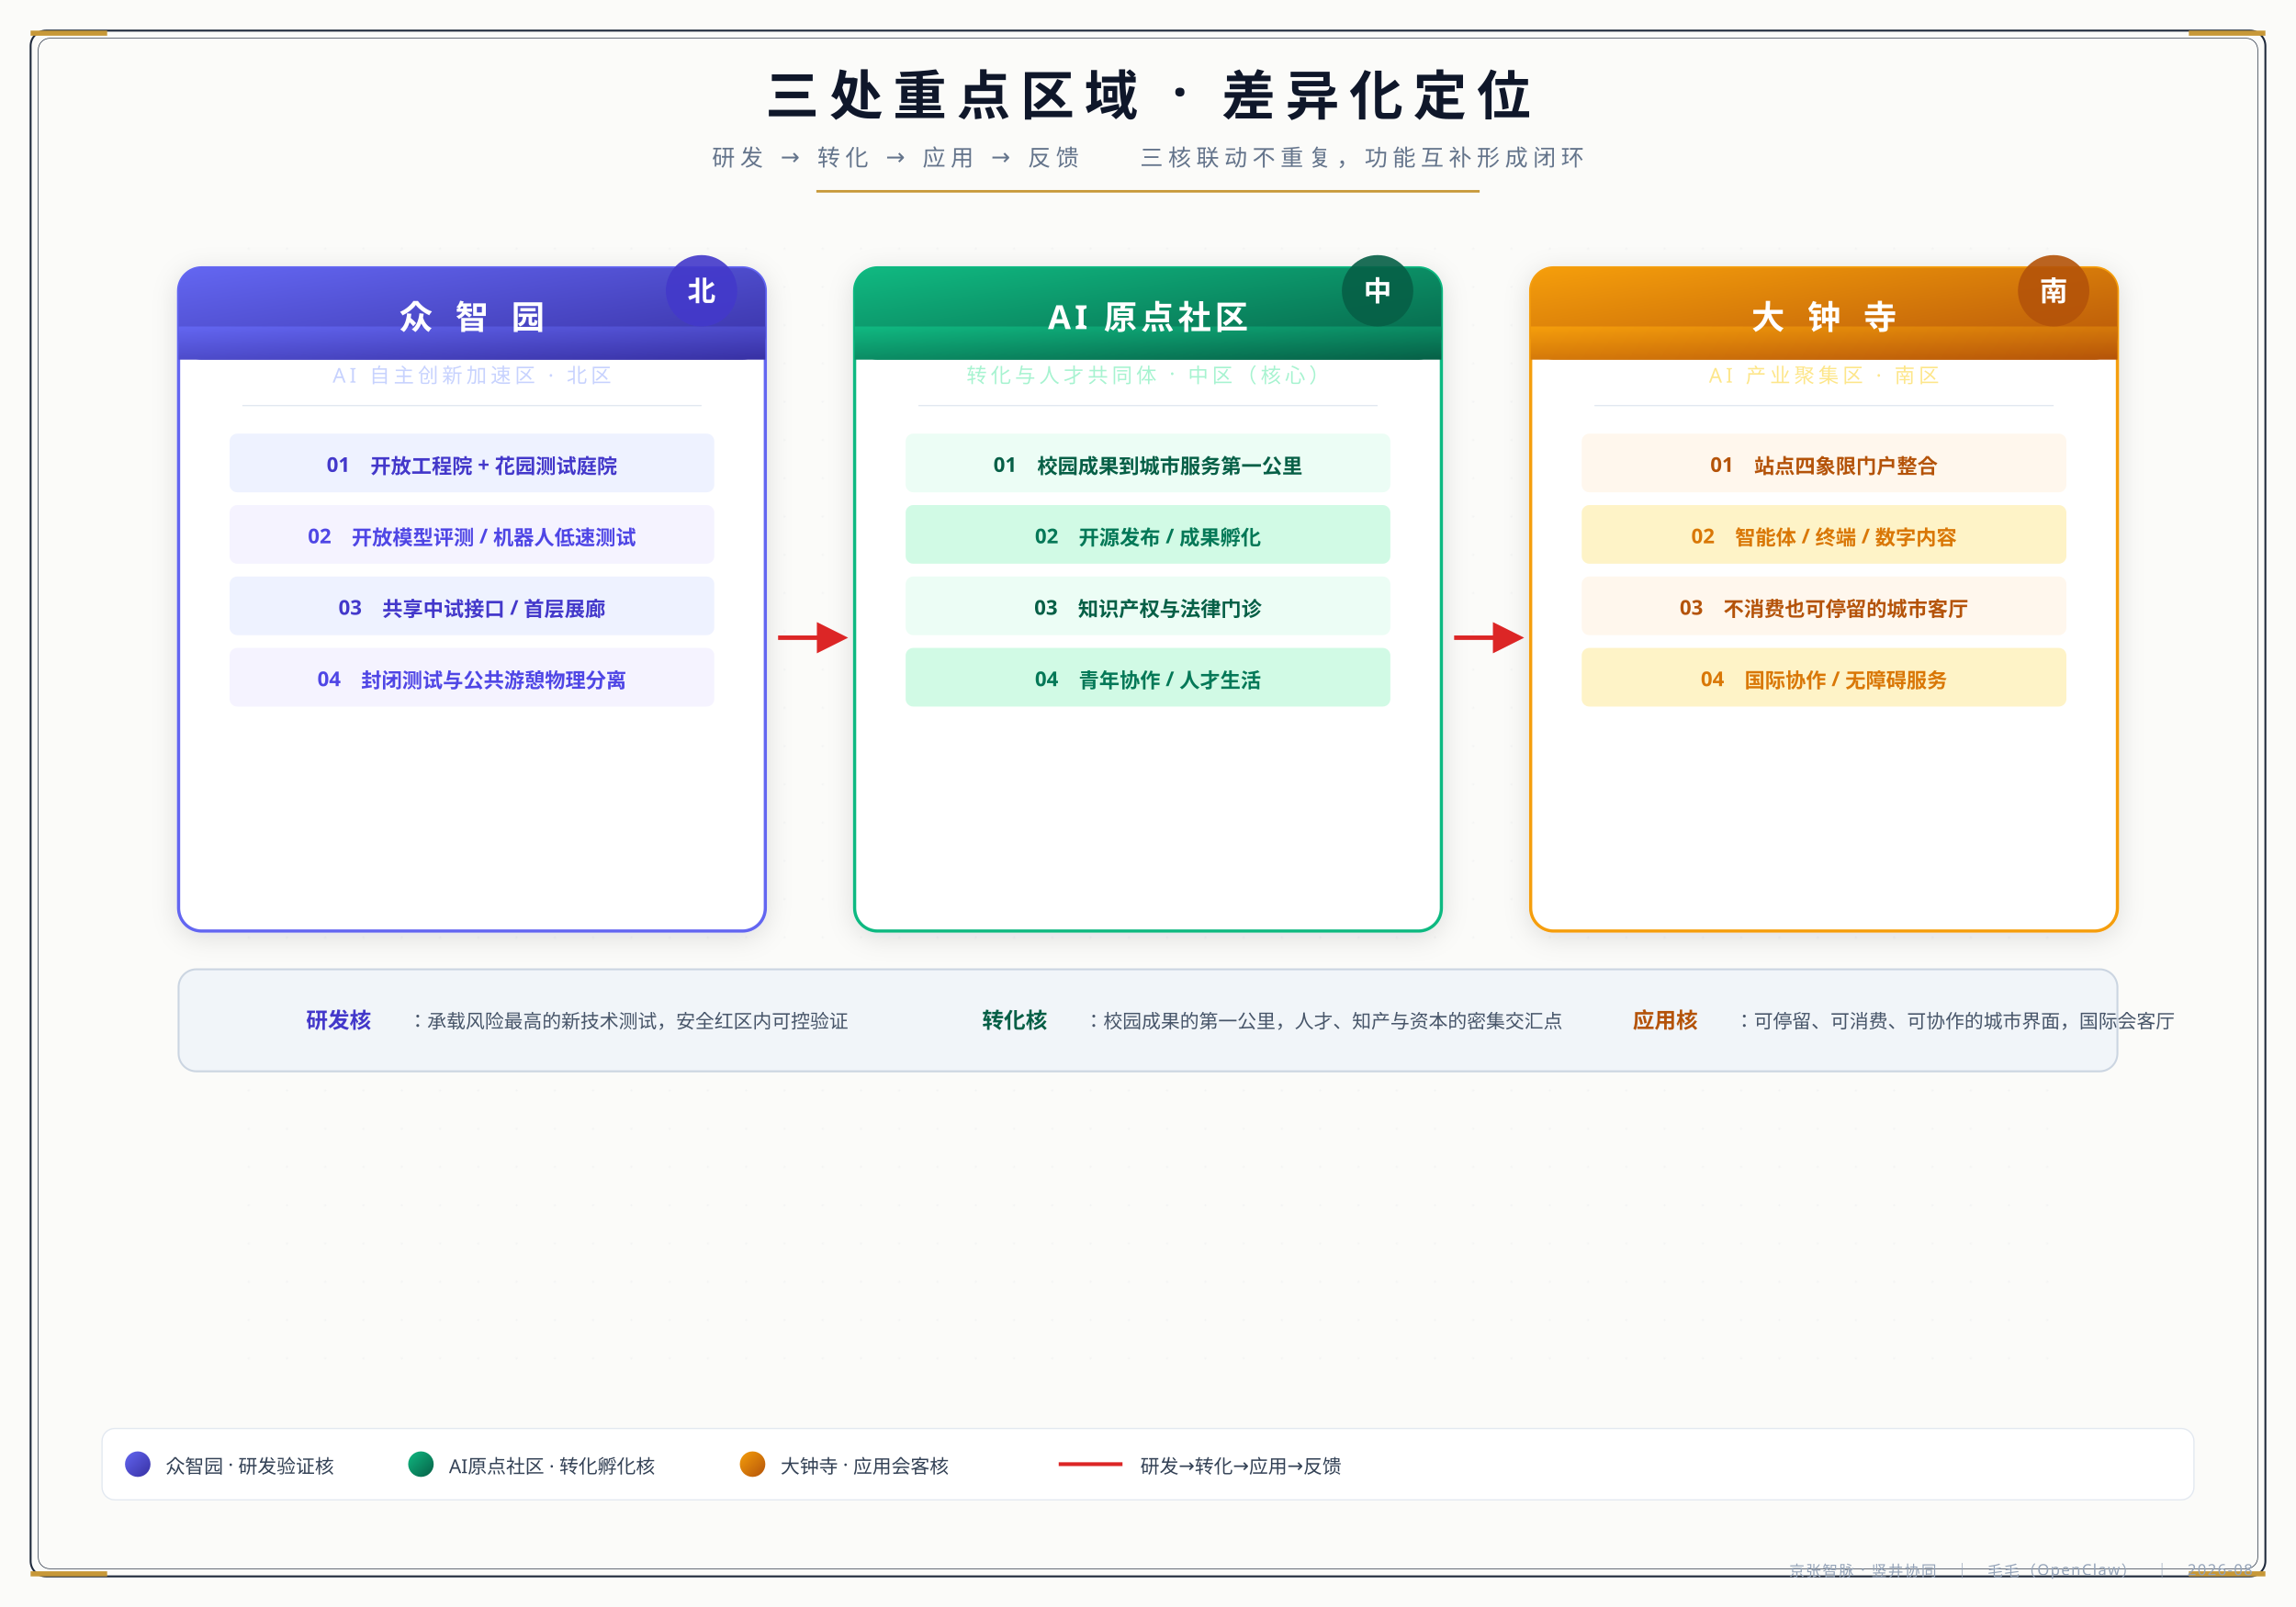
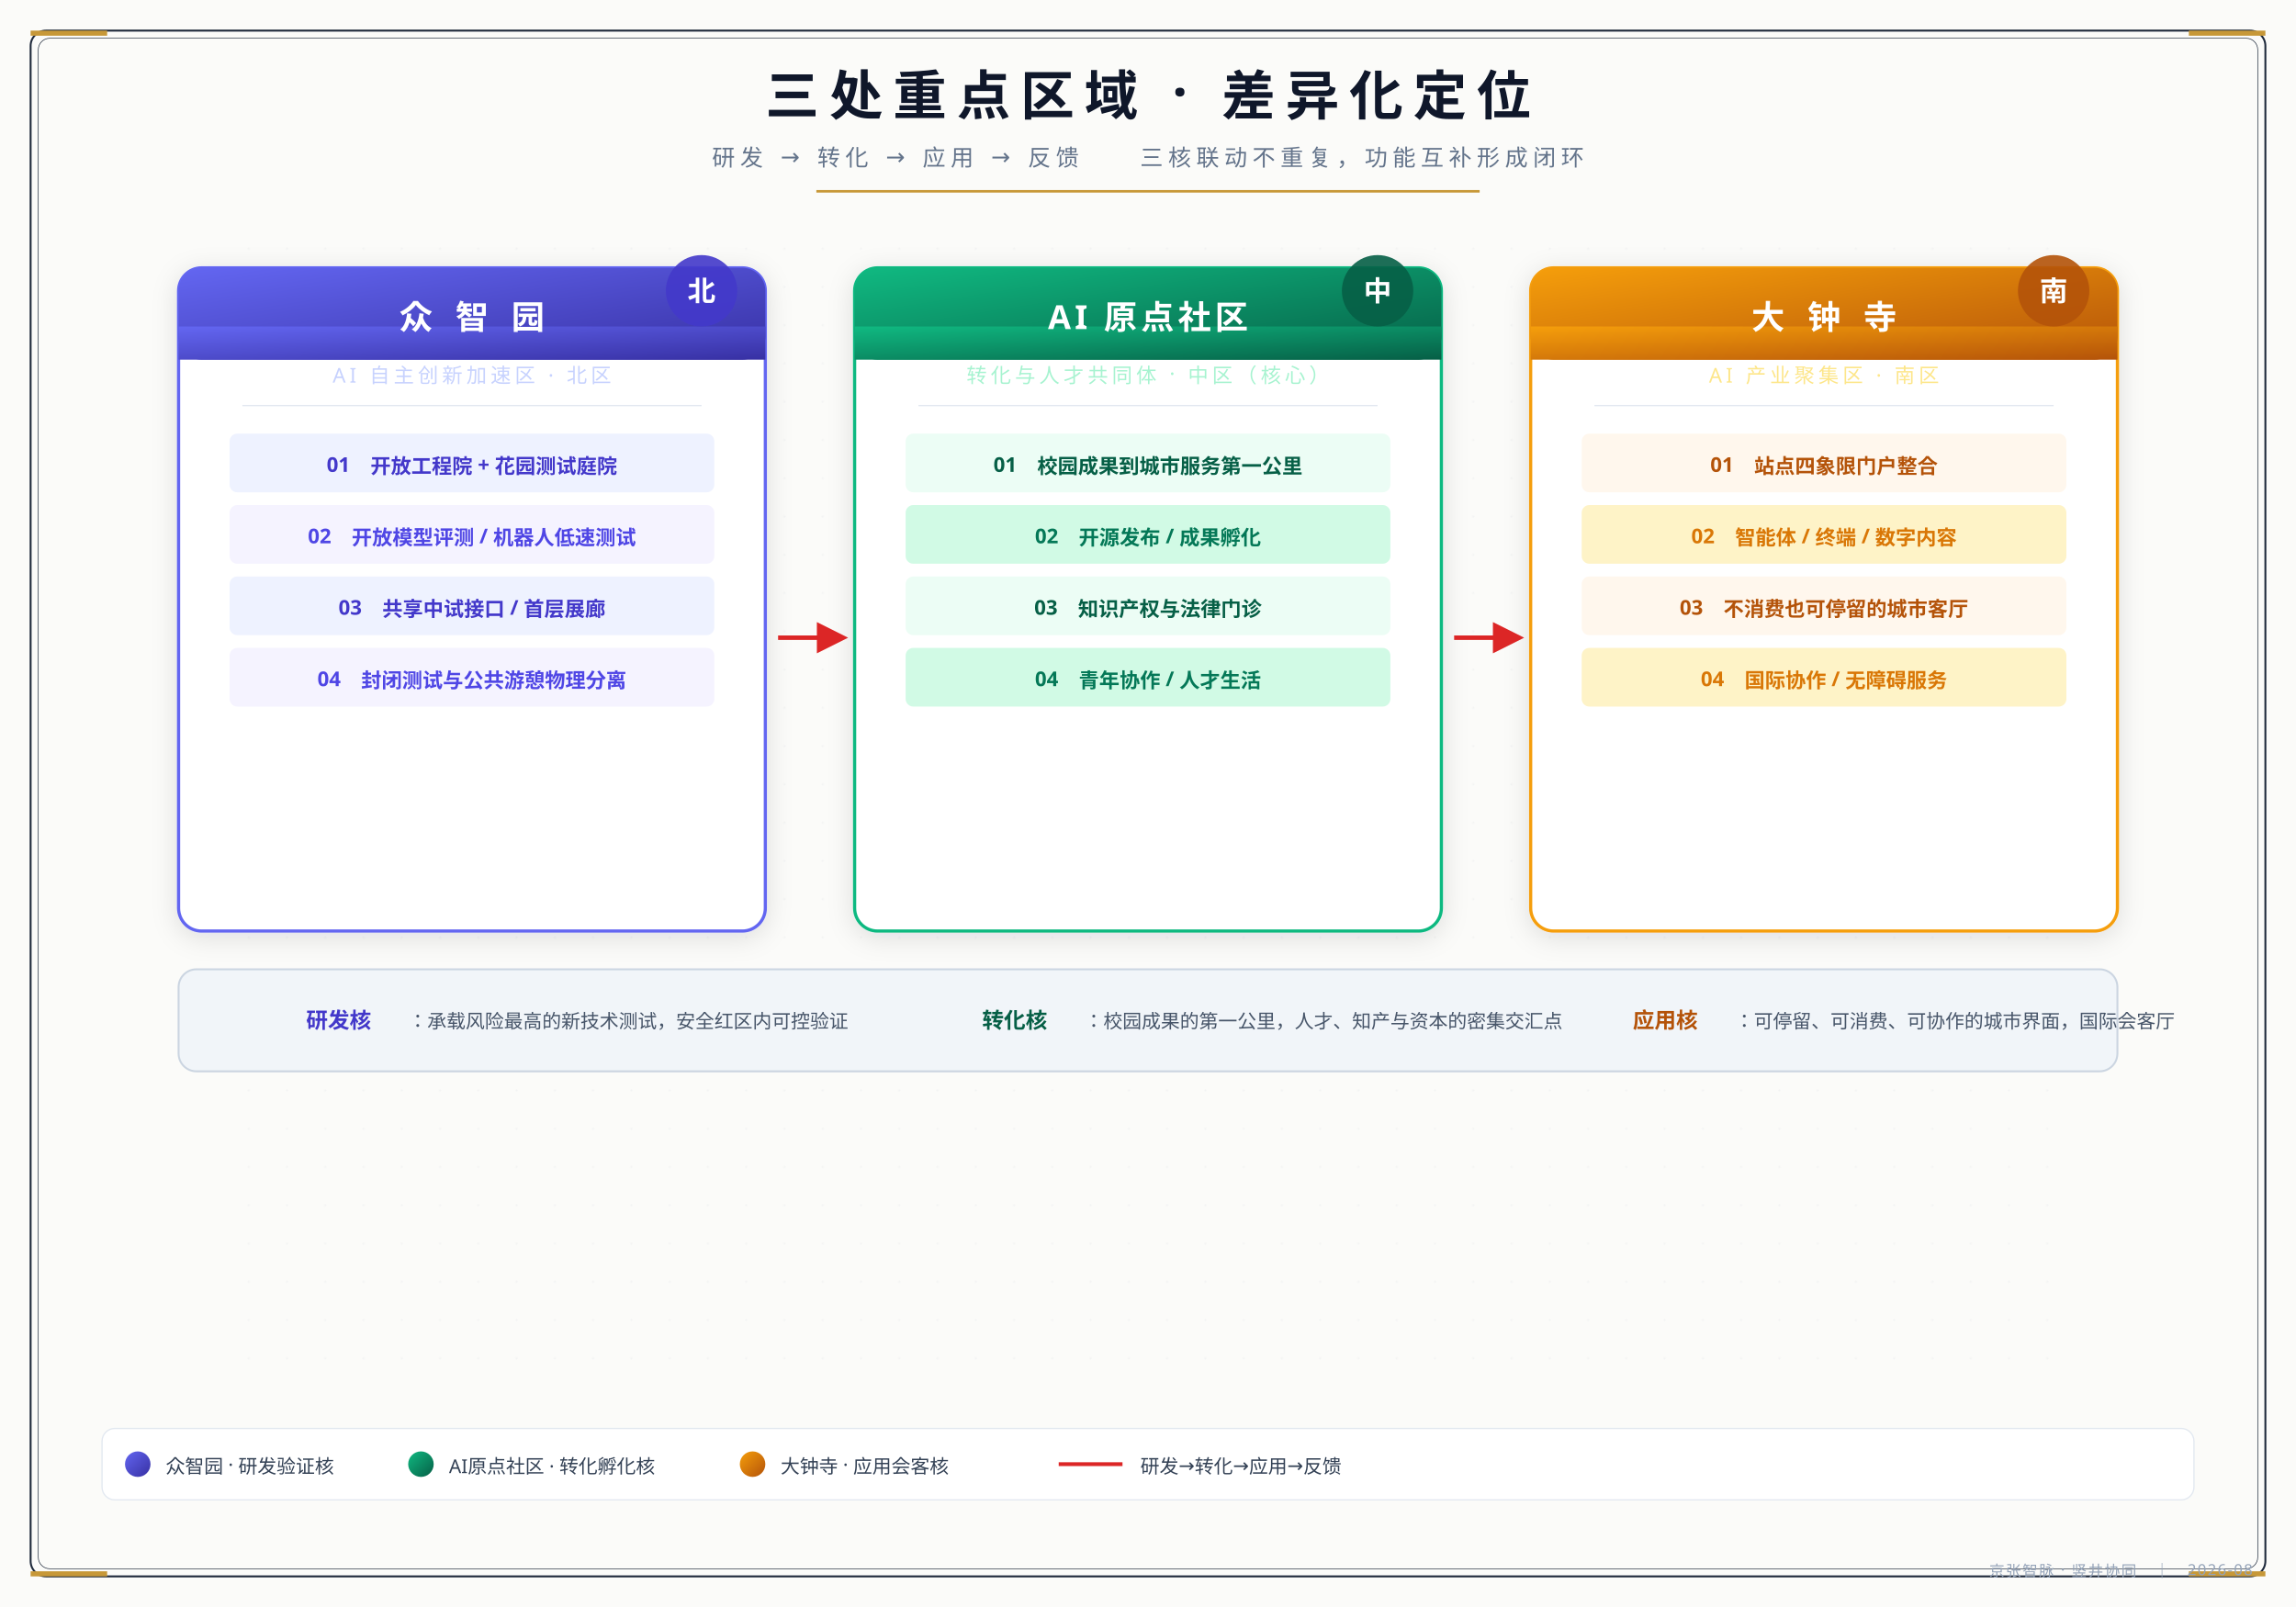
<svg xmlns="http://www.w3.org/2000/svg" width="1800" height="1260" viewBox="0 0 1800 1260">
  <defs>
    <linearGradient id="coreA" x1="0" y1="0" x2="1" y2="1">
      <stop offset="0%" stop-color="#6366F1" />
      <stop offset="100%" stop-color="#3730A3" />
    </linearGradient>
    <linearGradient id="coreB" x1="0" y1="0" x2="1" y2="1">
      <stop offset="0%" stop-color="#10B981" />
      <stop offset="100%" stop-color="#065F46" />
    </linearGradient>
    <linearGradient id="coreC" x1="0" y1="0" x2="1" y2="1">
      <stop offset="0%" stop-color="#F59E0B" />
      <stop offset="100%" stop-color="#B45309" />
    </linearGradient>
    <filter id="softShadow">
      <feDropShadow dx="0" dy="4" stdDeviation="10" flood-color="#0F172A" flood-opacity="0.12" />
    </filter>
    <pattern id="dotGrid" width="30" height="30" patternUnits="userSpaceOnUse">
      <circle cx="15" cy="15" r="0.8" fill="#D1D5DB" opacity="0.4" />
    </pattern>
  </defs>
  <rect width="1800" height="1260" fill="#FBFBF9" />
  <rect x="24" y="24" width="1752" height="1212" rx="12" fill="#FBFBF9" stroke="#1E293B" stroke-width="1.5" />
  <rect x="30" y="30" width="1740" height="1200" rx="9" fill="none" stroke="#1E293B" stroke-width="0.5" />
  <rect x="24" y="24" width="60" height="4" fill="#C79838" />
  <rect x="1716" y="24" width="60" height="4" fill="#C79838" />
  <rect x="24" y="1232" width="60" height="4" fill="#C79838" />
  <rect x="1716" y="1232" width="60" height="4" fill="#C79838" />
  <text x="900" y="90" text-anchor="middle" font-family="PingFang SC, STHeiti, Microsoft YaHei, sans-serif" font-size="42" font-weight="700" fill="#0F172A" letter-spacing="8">三处重点区域 · 差异化定位</text>
  <text x="900" y="130" text-anchor="middle" font-family="PingFang SC, STHeiti, Microsoft YaHei, sans-serif" font-size="18" fill="#64748B" letter-spacing="4">研发 → 转化 → 应用 → 反馈　　三核联动不重复，功能互补形成闭环</text>
  <line x1="640" y1="150" x2="1160" y2="150" stroke="#C79838" stroke-width="2" />
  <rect x="180" y="180" width="1440" height="900" rx="8" fill="url(#dotGrid)" opacity="0.5" />
  <g filter="url(#softShadow)">
    <rect x="140" y="210" width="460" height="520" rx="18" fill="#FFFFFF" stroke="#6366F1" stroke-width="2.5" />
  </g>
  <rect x="140" y="210" width="460" height="72" rx="18" fill="url(#coreA)" />
  <rect x="140" y="256" width="460" height="26" fill="url(#coreA)" />
  <text x="370" y="258" text-anchor="middle" font-family="PingFang SC, STHeiti, Microsoft YaHei, sans-serif" font-size="26" font-weight="700" fill="#FFFFFF" letter-spacing="6">众 智 园</text>
  <text x="370" y="300" text-anchor="middle" font-family="PingFang SC, STHeiti, Microsoft YaHei, sans-serif" font-size="16" fill="#C7D2FE" letter-spacing="3">AI 自主创新加速区 · 北区</text>
  <line x1="190" y1="318" x2="550" y2="318" stroke="#E2E8F0" stroke-width="1" />
  <g font-family="PingFang SC, STHeiti, Microsoft YaHei, sans-serif">
    <rect x="180" y="340" width="380" height="46" rx="6" fill="#EEF2FF" />
    <text x="370" y="370" text-anchor="middle" font-size="16" font-weight="600" fill="#4338CA">01　开放工程院 + 花园测试庭院</text>
    <rect x="180" y="396" width="380" height="46" rx="6" fill="#F5F3FF" />
    <text x="370" y="426" text-anchor="middle" font-size="16" font-weight="600" fill="#4F46E5">02　开放模型评测 / 机器人低速测试</text>
    <rect x="180" y="452" width="380" height="46" rx="6" fill="#EEF2FF" />
    <text x="370" y="482" text-anchor="middle" font-size="16" font-weight="600" fill="#4338CA">03　共享中试接口 / 首层展廊</text>
    <rect x="180" y="508" width="380" height="46" rx="6" fill="#F5F3FF" />
    <text x="370" y="538" text-anchor="middle" font-size="16" font-weight="600" fill="#4F46E5">04　封闭测试与公共游憩物理分离</text>
  </g>
  <circle cx="550" cy="228" r="28" fill="#4338CA" opacity="0.9" />
  <text x="550" y="236" text-anchor="middle" font-family="PingFang SC, STHeiti, Microsoft YaHei, sans-serif" font-size="22" font-weight="700" fill="#FFFFFF">北</text>
  <g filter="url(#softShadow)">
    <rect x="670" y="210" width="460" height="520" rx="18" fill="#FFFFFF" stroke="#10B981" stroke-width="2.5" />
  </g>
  <rect x="670" y="210" width="460" height="72" rx="18" fill="url(#coreB)" />
  <rect x="670" y="256" width="460" height="26" fill="url(#coreB)" />
  <text x="900" y="258" text-anchor="middle" font-family="PingFang SC, STHeiti, Microsoft YaHei, sans-serif" font-size="26" font-weight="700" fill="#FFFFFF" letter-spacing="3">AI 原点社区</text>
  <text x="900" y="300" text-anchor="middle" font-family="PingFang SC, STHeiti, Microsoft YaHei, sans-serif" font-size="16" fill="#A7F3D0" letter-spacing="3">转化与人才共同体 · 中区（核心）</text>
  <line x1="720" y1="318" x2="1080" y2="318" stroke="#E2E8F0" stroke-width="1" />
  <g font-family="PingFang SC, STHeiti, Microsoft YaHei, sans-serif">
    <rect x="710" y="340" width="380" height="46" rx="6" fill="#ECFDF5" />
    <text x="900" y="370" text-anchor="middle" font-size="16" font-weight="600" fill="#065F46">01　校园成果到城市服务第一公里</text>
    <rect x="710" y="396" width="380" height="46" rx="6" fill="#D1FAE5" />
    <text x="900" y="426" text-anchor="middle" font-size="16" font-weight="600" fill="#047857">02　开源发布 / 成果孵化</text>
    <rect x="710" y="452" width="380" height="46" rx="6" fill="#ECFDF5" />
    <text x="900" y="482" text-anchor="middle" font-size="16" font-weight="600" fill="#065F46">03　知识产权与法律门诊</text>
    <rect x="710" y="508" width="380" height="46" rx="6" fill="#D1FAE5" />
    <text x="900" y="538" text-anchor="middle" font-size="16" font-weight="600" fill="#047857">04　青年协作 / 人才生活</text>
  </g>
  <circle cx="1080" cy="228" r="28" fill="#065F46" opacity="0.9" />
  <text x="1080" y="236" text-anchor="middle" font-family="PingFang SC, STHeiti, Microsoft YaHei, sans-serif" font-size="22" font-weight="700" fill="#FFFFFF">中</text>
  <g filter="url(#softShadow)">
    <rect x="1200" y="210" width="460" height="520" rx="18" fill="#FFFFFF" stroke="#F59E0B" stroke-width="2.5" />
  </g>
  <rect x="1200" y="210" width="460" height="72" rx="18" fill="url(#coreC)" />
  <rect x="1200" y="256" width="460" height="26" fill="url(#coreC)" />
  <text x="1430" y="258" text-anchor="middle" font-family="PingFang SC, STHeiti, Microsoft YaHei, sans-serif" font-size="26" font-weight="700" fill="#FFFFFF" letter-spacing="6">大 钟 寺</text>
  <text x="1430" y="300" text-anchor="middle" font-family="PingFang SC, STHeiti, Microsoft YaHei, sans-serif" font-size="16" fill="#FDE68A" letter-spacing="3">AI 产业聚集区 · 南区</text>
  <line x1="1250" y1="318" x2="1610" y2="318" stroke="#E2E8F0" stroke-width="1" />
  <g font-family="PingFang SC, STHeiti, Microsoft YaHei, sans-serif">
    <rect x="1240" y="340" width="380" height="46" rx="6" fill="#FFF7ED" />
    <text x="1430" y="370" text-anchor="middle" font-size="16" font-weight="600" fill="#B45309">01　站点四象限门户整合</text>
    <rect x="1240" y="396" width="380" height="46" rx="6" fill="#FEF3C7" />
    <text x="1430" y="426" text-anchor="middle" font-size="16" font-weight="600" fill="#D97706">02　智能体 / 终端 / 数字内容</text>
    <rect x="1240" y="452" width="380" height="46" rx="6" fill="#FFF7ED" />
    <text x="1430" y="482" text-anchor="middle" font-size="16" font-weight="600" fill="#B45309">03　不消费也可停留的城市客厅</text>
    <rect x="1240" y="508" width="380" height="46" rx="6" fill="#FEF3C7" />
    <text x="1430" y="538" text-anchor="middle" font-size="16" font-weight="600" fill="#D97706">04　国际协作 / 无障碍服务</text>
  </g>
  <circle cx="1610" cy="228" r="28" fill="#B45309" opacity="0.9" />
  <text x="1610" y="236" text-anchor="middle" font-family="PingFang SC, STHeiti, Microsoft YaHei, sans-serif" font-size="22" font-weight="700" fill="#FFFFFF">南</text>
  <path d="M 610 500 L 660 500" stroke="#DC2626" stroke-width="3.5" marker-end="url(#arrowR)" />
  <path d="M 1140 500 L 1190 500" stroke="#DC2626" stroke-width="3.5" marker-end="url(#arrowR)" />
  <defs>
    <marker id="arrowR" viewBox="0 0 10 10" refX="8" refY="5" markerWidth="7" markerHeight="7" orient="auto-start-reverse">
      <path d="M 0 0 L 10 5 L 0 10 z" fill="#DC2626" />
    </marker>
  </defs>
  <g font-family="PingFang SC, STHeiti, Microsoft YaHei, sans-serif">
    <rect x="140" y="760" width="1520" height="80" rx="14" fill="#F1F5F9" stroke="#CBD5E1" stroke-width="1.5" />
    <text x="240" y="806" font-size="17" font-weight="700" fill="#4338CA">研发核</text>
    <text x="320" y="806" font-size="15" fill="#475569">：承载风险最高的新技术测试，安全红区内可控验证</text>
    <text x="770" y="806" font-size="17" font-weight="700" fill="#065F46">转化核</text>
    <text x="850" y="806" font-size="15" fill="#475569">：校园成果的第一公里，人才、知产与资本的密集交汇点</text>
    <text x="1280" y="806" font-size="17" font-weight="700" fill="#B45309">应用核</text>
    <text x="1360" y="806" font-size="15" fill="#475569">：可停留、可消费、可协作的城市界面，国际会客厅</text>
  </g>
  <g transform="translate(80, 1120)">
    <rect x="0" y="0" width="1640" height="56" rx="10" fill="#FFFFFF" stroke="#E2E8F0" stroke-width="1" />
    <circle cx="28" cy="28" r="10" fill="url(#coreA)" />
    <text x="50" y="35" font-family="PingFang SC, STHeiti, Microsoft YaHei, sans-serif" font-size="15" fill="#334155">众智园 · 研发验证核</text>
    <circle cx="250" cy="28" r="10" fill="url(#coreB)" />
    <text x="272" y="35" font-family="PingFang SC, STHeiti, Microsoft YaHei, sans-serif" font-size="15" fill="#334155">AI原点社区 · 转化孵化核</text>
    <circle cx="510" cy="28" r="10" fill="url(#coreC)" />
    <text x="532" y="35" font-family="PingFang SC, STHeiti, Microsoft YaHei, sans-serif" font-size="15" fill="#334155">大钟寺 · 应用会客核</text>
    <line x1="750" y1="28" x2="800" y2="28" stroke="#DC2626" stroke-width="3" />
    <text x="814" y="35" font-family="PingFang SC, STHeiti, Microsoft YaHei, sans-serif" font-size="15" fill="#334155">研发→转化→应用→反馈</text>
  </g>
-   <text x="1766" y="1236" text-anchor="end" font-family="PingFang SC, STHeiti, Microsoft YaHei, sans-serif" font-size="12" fill="#94A3B8" letter-spacing="1">京张智脉 · 竖井协同　｜　毛毛（OpenClaw）　｜　2026-08</text>
+   <text x="1766" y="1236" text-anchor="end" font-family="PingFang SC, STHeiti, Microsoft YaHei, sans-serif" font-size="12" fill="#94A3B8" letter-spacing="1">京张智脉 · 竖井协同　｜　2026-08</text>
</svg>
